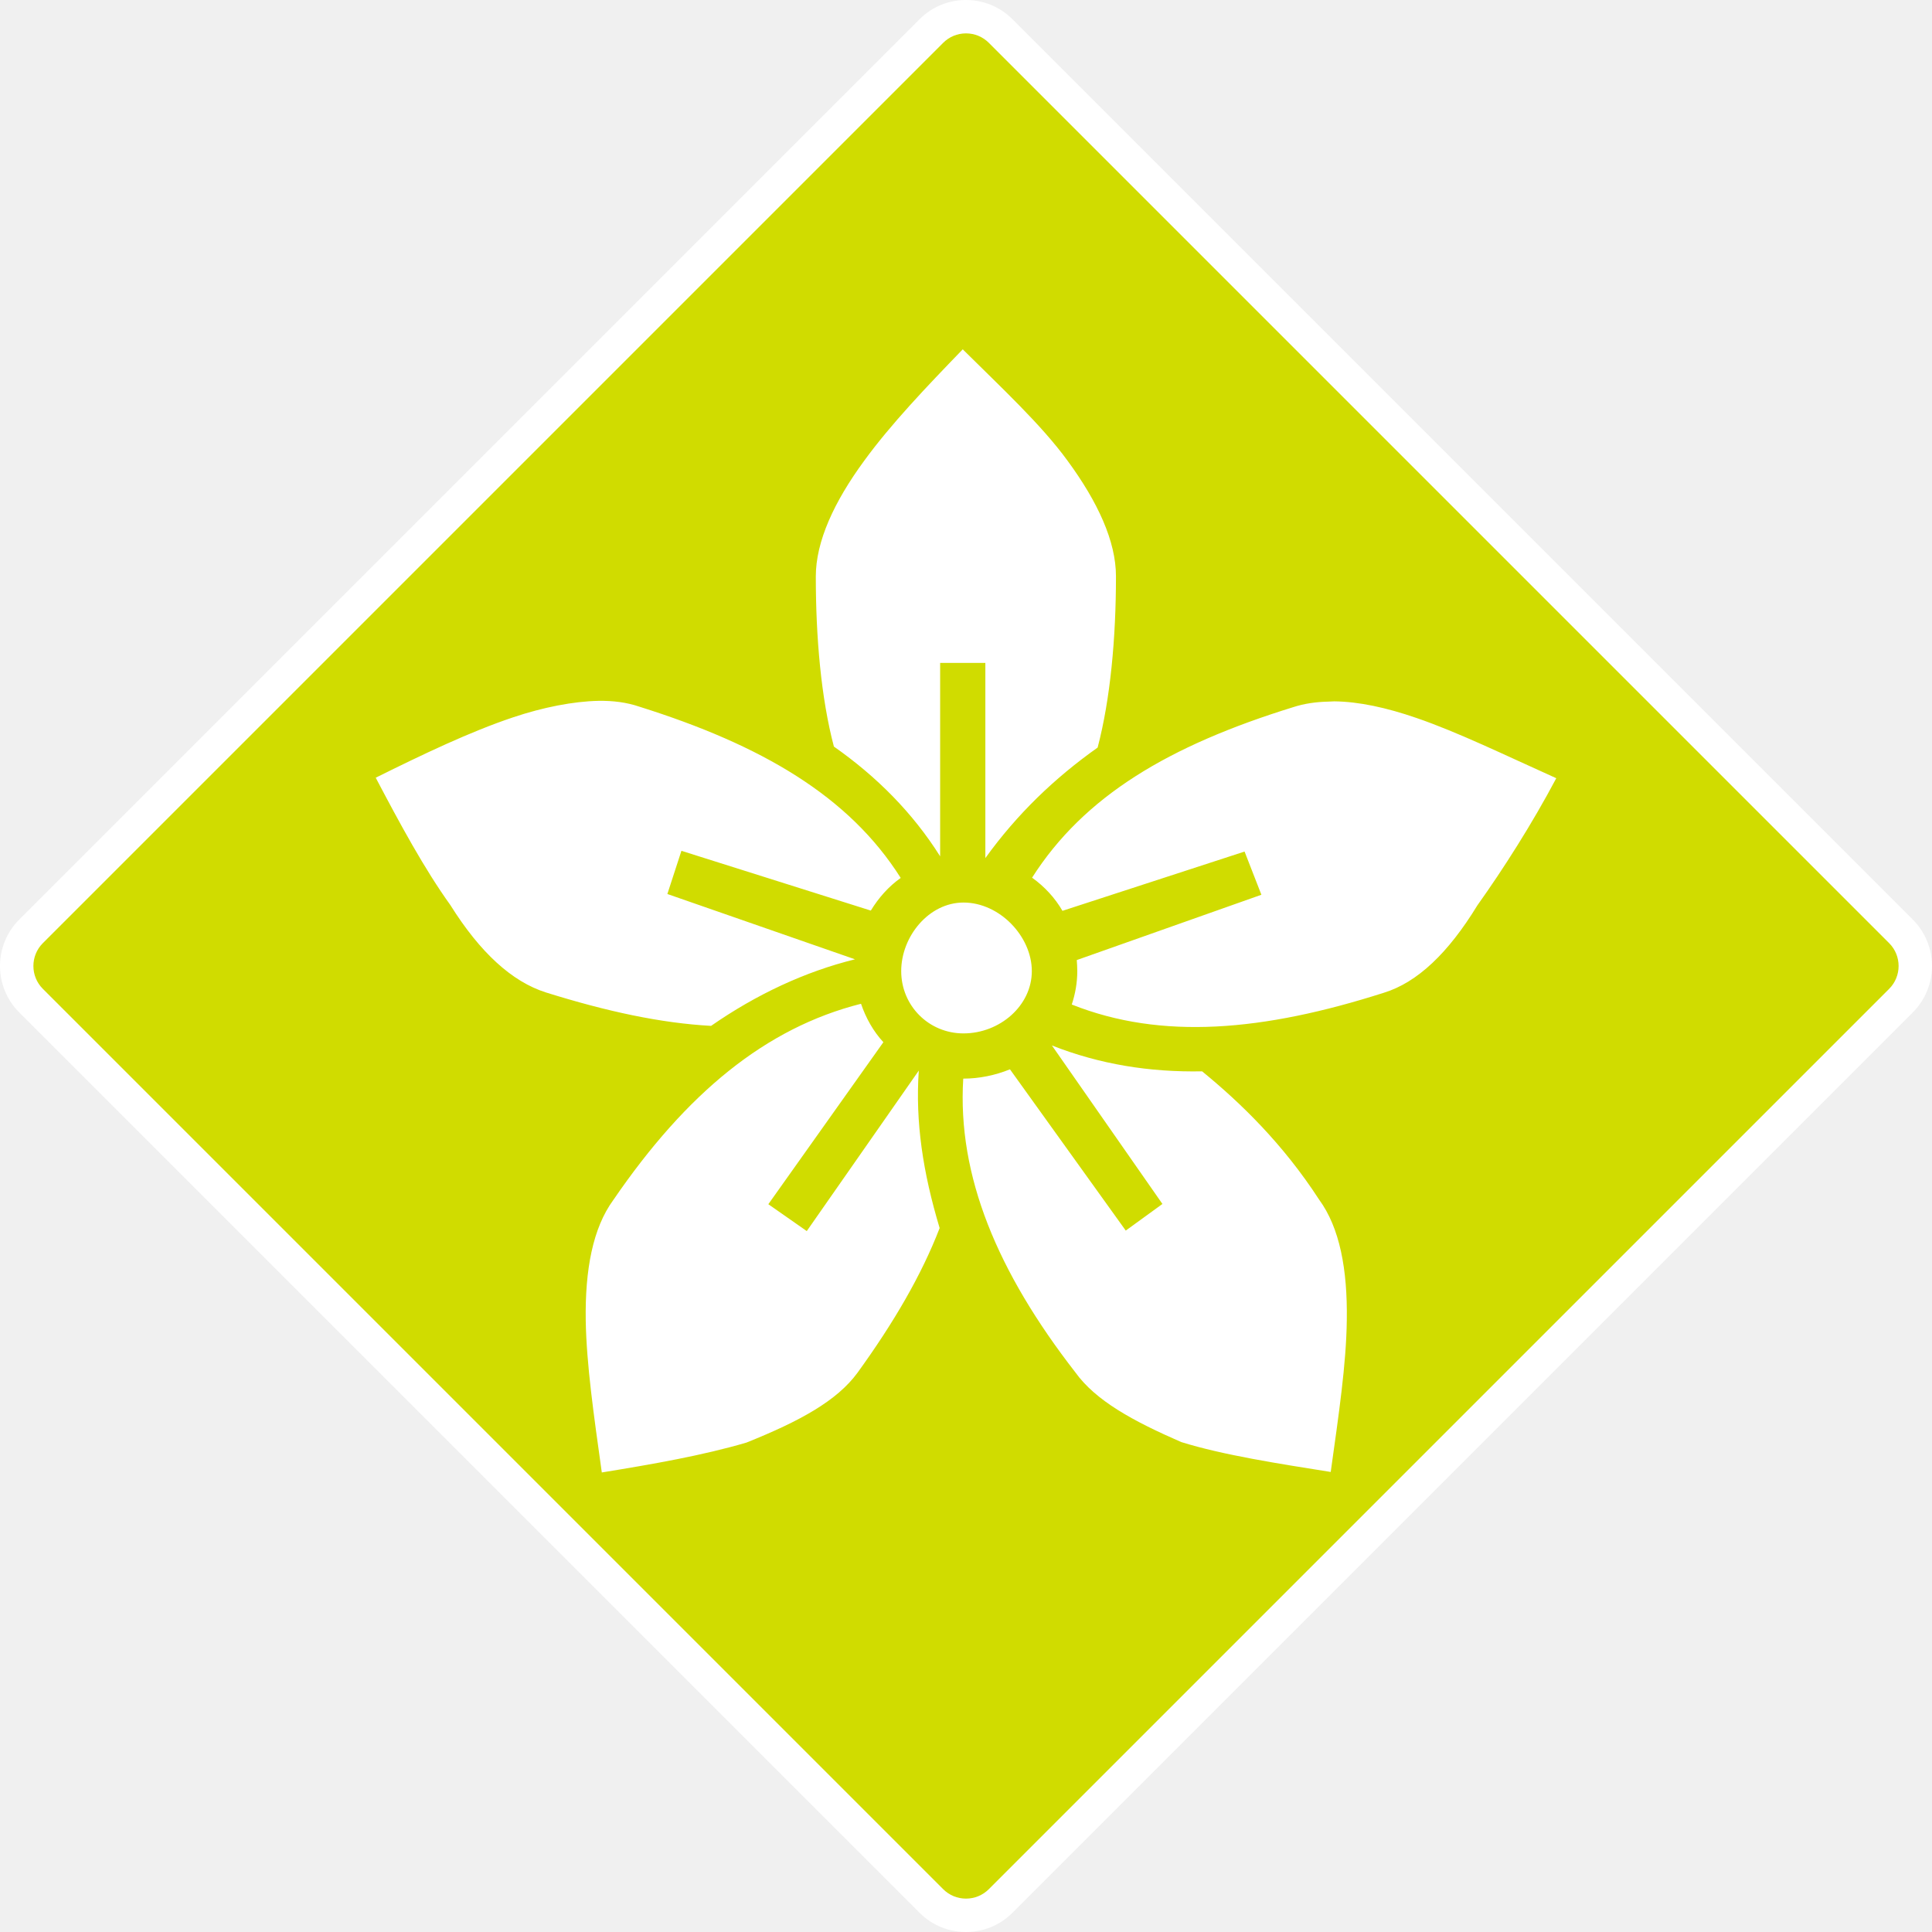
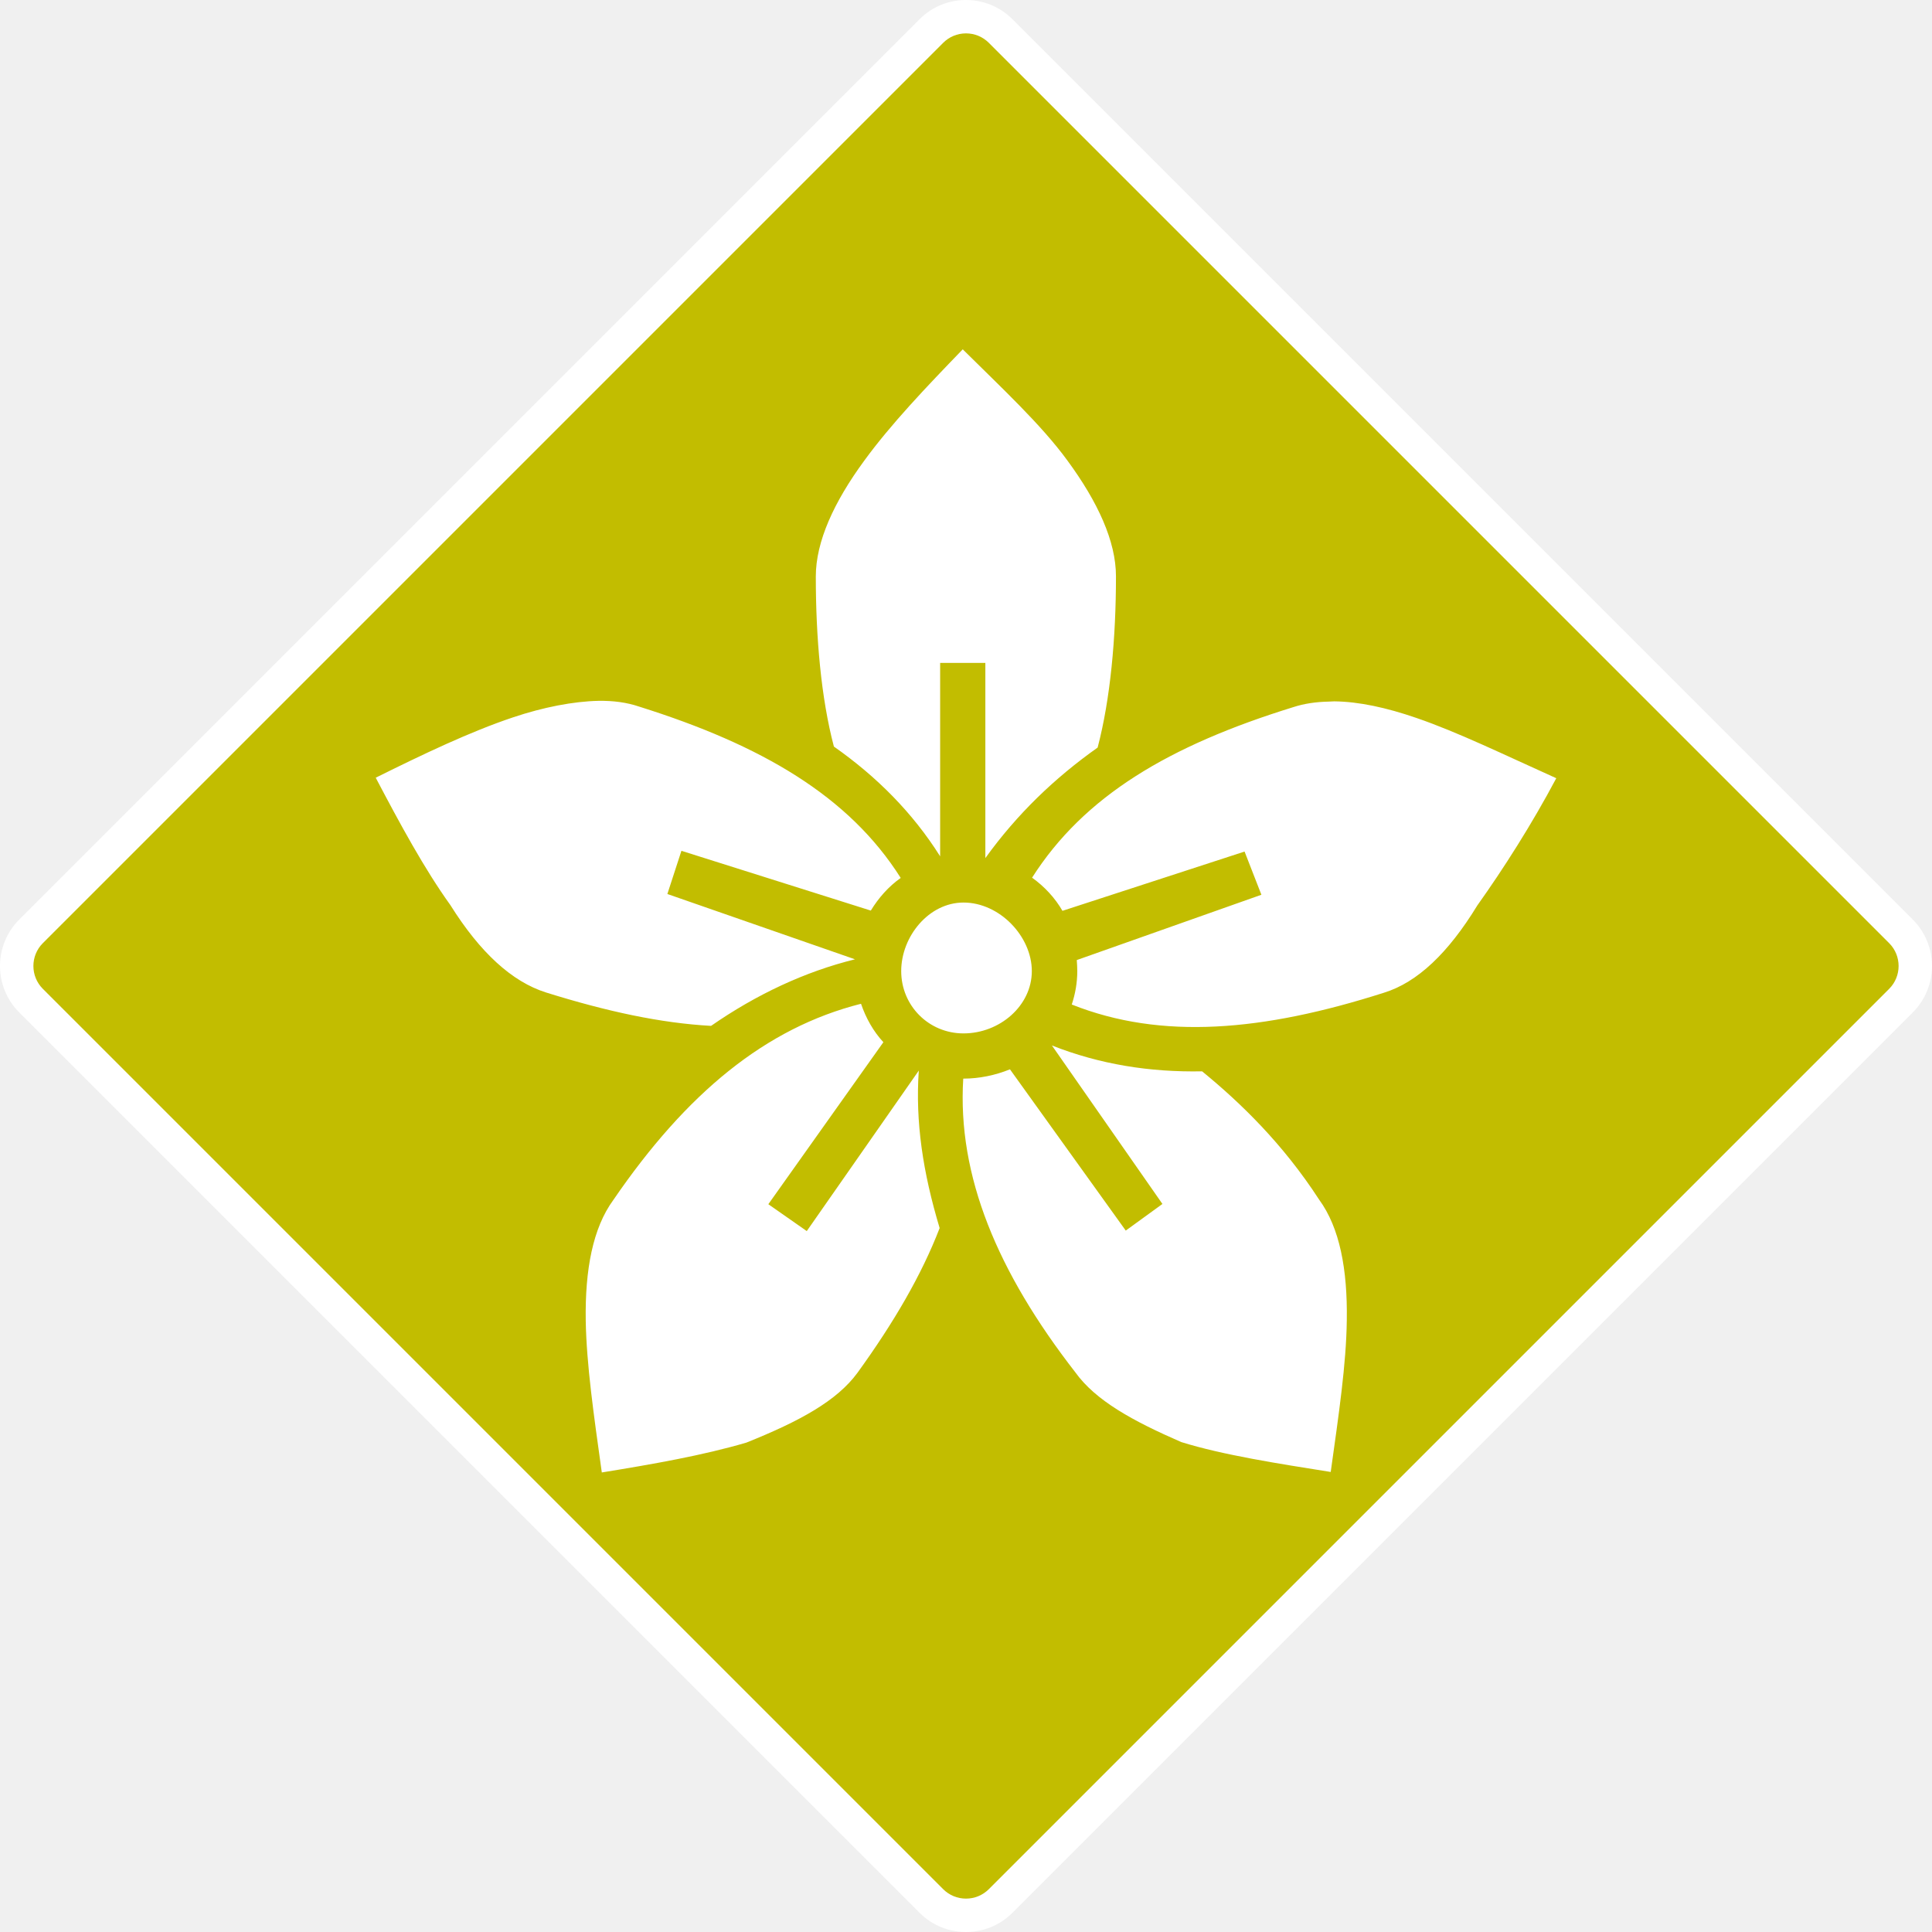
<svg xmlns="http://www.w3.org/2000/svg" version="1.1" viewBox="0 0 1500.523 1500.524" id="glyph5" width="1500.523" height="1500.524">
  <defs id="defs12" />
  <g fill="none" fill-rule="nonzero" stroke="none" stroke-width="1" stroke-linecap="butt" stroke-linejoin="miter" stroke-miterlimit="10" stroke-dasharray="none" stroke-dashoffset="0" font-family="none" font-weight="none" font-size="none" text-anchor="none" style="mix-blend-mode:normal" id="g27" transform="translate(-139.5412,1052.922)">
    <g transform="matrix(2.22252,0,0,2.22252,-4002.668,-580.5893)" id="g26">
      <g transform="translate(1801,475)" id="g25">
        <g id="g24">
          <g clip-path="url(#clip-1)" id="g14">
-             <g clip-path="url(#clip-2)" id="g12" style="fill:#d0dc00;fill-opacity:1">
-               <path d="m 400.317,-18.208 c -4.576,0 -8.876,-1.782 -12.112,-5.018 L 73.594,-337.836 c -6.677,-6.678 -6.677,-17.544 0.001,-24.222 l 314.61,-314.611 c 3.236,-3.235 7.537,-5.017 12.112,-5.017 4.574,0 8.875,1.782 12.11,5.017 L 727.04,-362.059 c 3.234,3.234 5.017,7.535 5.017,12.111 0,4.574 -1.783,8.876 -5.017,12.11 L 412.428,-23.225 c -3.236,3.235 -7.537,5.017 -12.111,5.017" fill="#252528" id="path12" style="fill:#d0dc00;fill-opacity:1" />
+             <g clip-path="url(#clip-2)" id="g12" style="fill:#c2bd00;fill-opacity:1">
+               <path d="m 400.317,-18.208 c -4.576,0 -8.876,-1.782 -12.112,-5.018 L 73.594,-337.836 c -6.677,-6.678 -6.677,-17.544 0.001,-24.222 l 314.61,-314.611 c 3.236,-3.235 7.537,-5.017 12.112,-5.017 4.574,0 8.875,1.782 12.11,5.017 L 727.04,-362.059 c 3.234,3.234 5.017,7.535 5.017,12.111 0,4.574 -1.783,8.876 -5.017,12.11 L 412.428,-23.225 c -3.236,3.235 -7.537,5.017 -12.111,5.017" fill="#252528" id="path12" style="fill:#c2bd00;fill-opacity:1" />
            </g>
            <g clip-path="url(#clip-3)" id="g13">
-               <path d="m 400.317,-675.855 c 3.017,0 5.853,1.175 7.987,3.309 l 314.61,314.61 c 4.404,4.404 4.404,11.57 10e-4,15.973 l -314.611,314.611 c -2.134,2.133 -4.97,3.309 -7.987,3.309 -3.017,0 -5.853,-1.176 -7.987,-3.309 l -314.611,-314.611 c -4.403,-4.403 -4.403,-11.569 0,-15.973 L 392.33,-672.546 c 2.134,-2.134 4.97,-3.309 7.987,-3.309 m 0,-11.667 c -5.877,0 -11.752,2.242 -16.236,6.726 L 69.471,-366.185 c -8.968,8.967 -8.968,23.506 0,32.473 l 314.61,314.611 c 4.485,4.482 10.36,6.725 16.236,6.725 5.875,0 11.752,-2.242 16.236,-6.725 l 314.61,-314.611 c 8.967,-8.967 8.967,-23.506 0,-32.473 L 416.554,-680.795 c -4.485,-4.484 -10.361,-6.726 -16.236,-6.726" fill="#ffffff" id="path13" />
+               <path d="m 400.317,-675.855 c 3.017,0 5.853,1.175 7.987,3.309 l 314.61,314.61 c 4.404,4.404 4.404,11.57 10e-4,15.973 l -314.611,314.611 c -2.134,2.133 -4.97,3.309 -7.987,3.309 -3.017,0 -5.853,-1.176 -7.987,-3.309 l -314.611,-314.611 c -4.403,-4.403 -4.403,-11.569 0,-15.973 L 392.33,-672.546 c 2.134,-2.134 4.97,-3.309 7.987,-3.309 m 0,-11.667 c -5.877,0 -11.752,2.242 -16.236,6.726 L 69.471,-366.185 c -8.968,8.967 -8.968,23.506 0,32.473 l 314.61,314.611 c 4.485,4.482 10.36,6.725 16.236,6.725 5.875,0 11.752,-2.242 16.236,-6.725 l 314.61,-314.611 c 8.967,-8.967 8.967,-23.506 0,-32.473 L 416.554,-680.795 c -4.485,-4.484 -10.361,-6.726 -16.236,-6.726" fill="#ffffff" id="path13" style="fill:#ffffff;fill-opacity:1" />
            </g>
          </g>
          <g class="" id="g2" transform="matrix(0.8777446,0,0,0.8777446,175.6187,-610.224)">
            <path d="m 254.7,51.014 c -14.6,15.09 -28.7,29.9 -39.2,44.31 -12.1,16.49 -19.3,32.24 -19.3,46.14 0,24.3 2.1,48.4 7.2,67.7 17.1,12 31.4,26.4 42.3,43.7 v -77 h 18 v 77.7 c 12.6,-17.5 27.6,-31.9 44.7,-44 5.1,-19.4 7.3,-43.7 7.3,-68.2 0,-13.9 -7.2,-29.55 -19.3,-46.04 -10.5,-14.41 -26.5,-29.22 -41.7,-44.31 z M 109.6,190.964 c -9.79,0.2 -21.86,2.5 -34.03,6.6 -17,5.7 -35.64,14.6 -54.58,24 9.68,18.4 19.36,36.3 29.71,50.7 11.85,18.9 24.5,30.5 38.07,34.8 24.33,7.6 45.73,12.2 65.73,13.3 18,-12.5 37.4,-21.6 57.3,-26.5 l -74.7,-26 5.6,-17.2 75.4,23.8 c 3.1,-5.1 7.1,-9.6 11.9,-13 -20.6,-32.6 -55.4,-52.9 -104.1,-68.2 -5,-1.7 -10.4,-2.4 -16.3,-2.3 z m 290.8,0.3 c -5.1,0.1 -9.8,0.8 -14.1,2.2 -49.5,15.3 -83.3,35.4 -104,67.9 4.9,3.5 9.1,8 12.1,13.2 l 72.5,-23.6 6.7,17.2 -73.5,26 c 0.1,1.5 0.2,2.9 0.2,4.4 0,4.6 -0.8,9.1 -2.2,13.3 35.7,14.2 76.1,10.7 124.3,-4.7 13.3,-4.1 25.6,-15.8 37.2,-34.8 10.2,-14.3 21.7,-32.3 31.4,-50.6 -20.9,-9.4 -39.1,-18.3 -55.7,-24 -11.9,-4.1 -22.9,-6.5 -32.7,-6.6 z m -145.4,80 c -13.8,0 -24.8,13.5 -24.8,27.3 0,13.8 11,24.8 24.8,24.8 14.4,0 27.2,-11 27.2,-24.8 0,-13.8 -12.8,-27.3 -27.2,-27.3 z m -40.8,40.3 c -38,9.6 -69.5,35.6 -98.6,78.1 -8.2,11.2 -11.3,27.8 -11,48 0.3,17.5 3.2,37.6 6.4,60.5 20.3,-3.3 40.3,-6.8 57.6,-11.9 21.2,-8.5 36,-16.6 44.2,-27.8 14.4,-19.9 25.5,-38.9 32.7,-57.6 -6.7,-22.3 -9.7,-42.3 -8.3,-62.7 l -44.6,63.9 -15.3,-10.7 45.8,-64.5 c -4,-4.3 -7,-9.7 -8.9,-15.3 z m 76,16.6 44,63.1 -14.6,10.6 -46.1,-64.2 c -5.9,2.4 -12.3,3.7 -18.5,3.7 h -0.1 c -2.4,38.7 13.6,77 44.6,116.9 8.1,11.3 22.9,19.4 42.2,27.8 16.7,5.2 38.8,8.6 59.5,11.9 3.2,-22.9 6.2,-43 6.4,-60.5 0.3,-20.1 -2.8,-36.7 -11,-47.9 -14.4,-22.2 -31.2,-38.5 -46.6,-51.1 -20.9,0.4 -40.8,-2.8 -59.8,-10.3 z" fill="#ffffff" fill-opacity="1" id="path1" />
          </g>
        </g>
      </g>
    </g>
  </g>
</svg>
